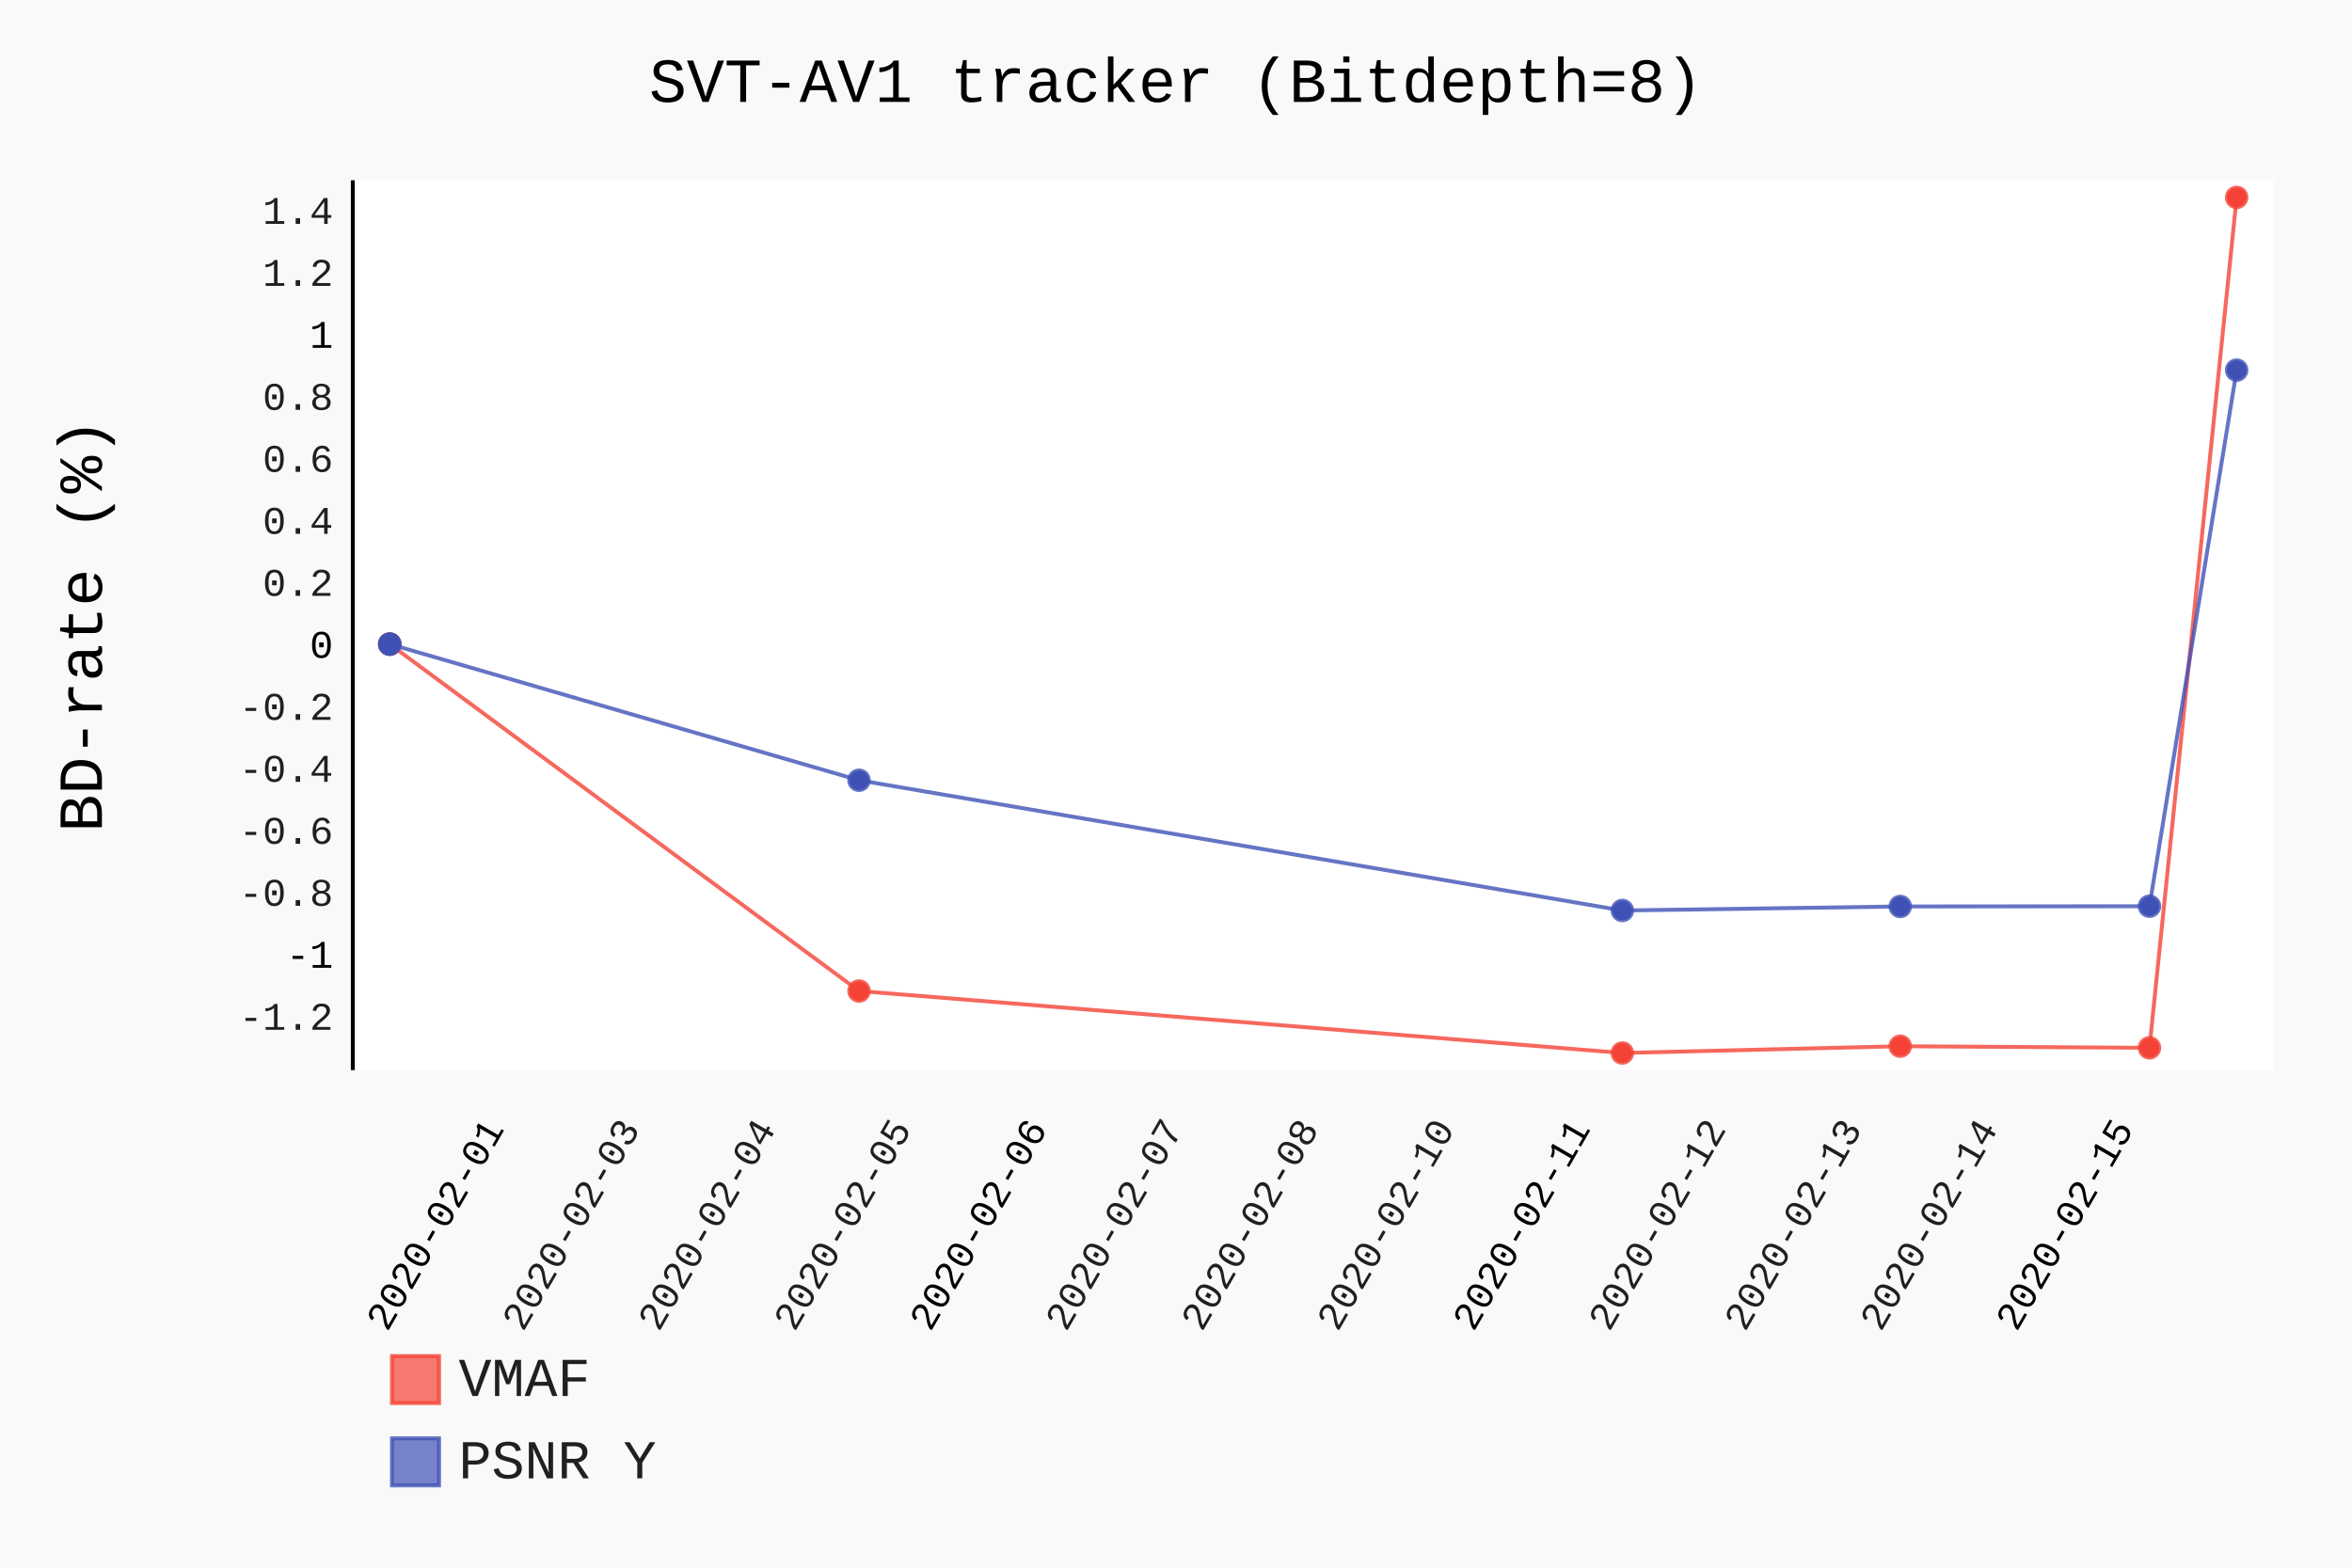
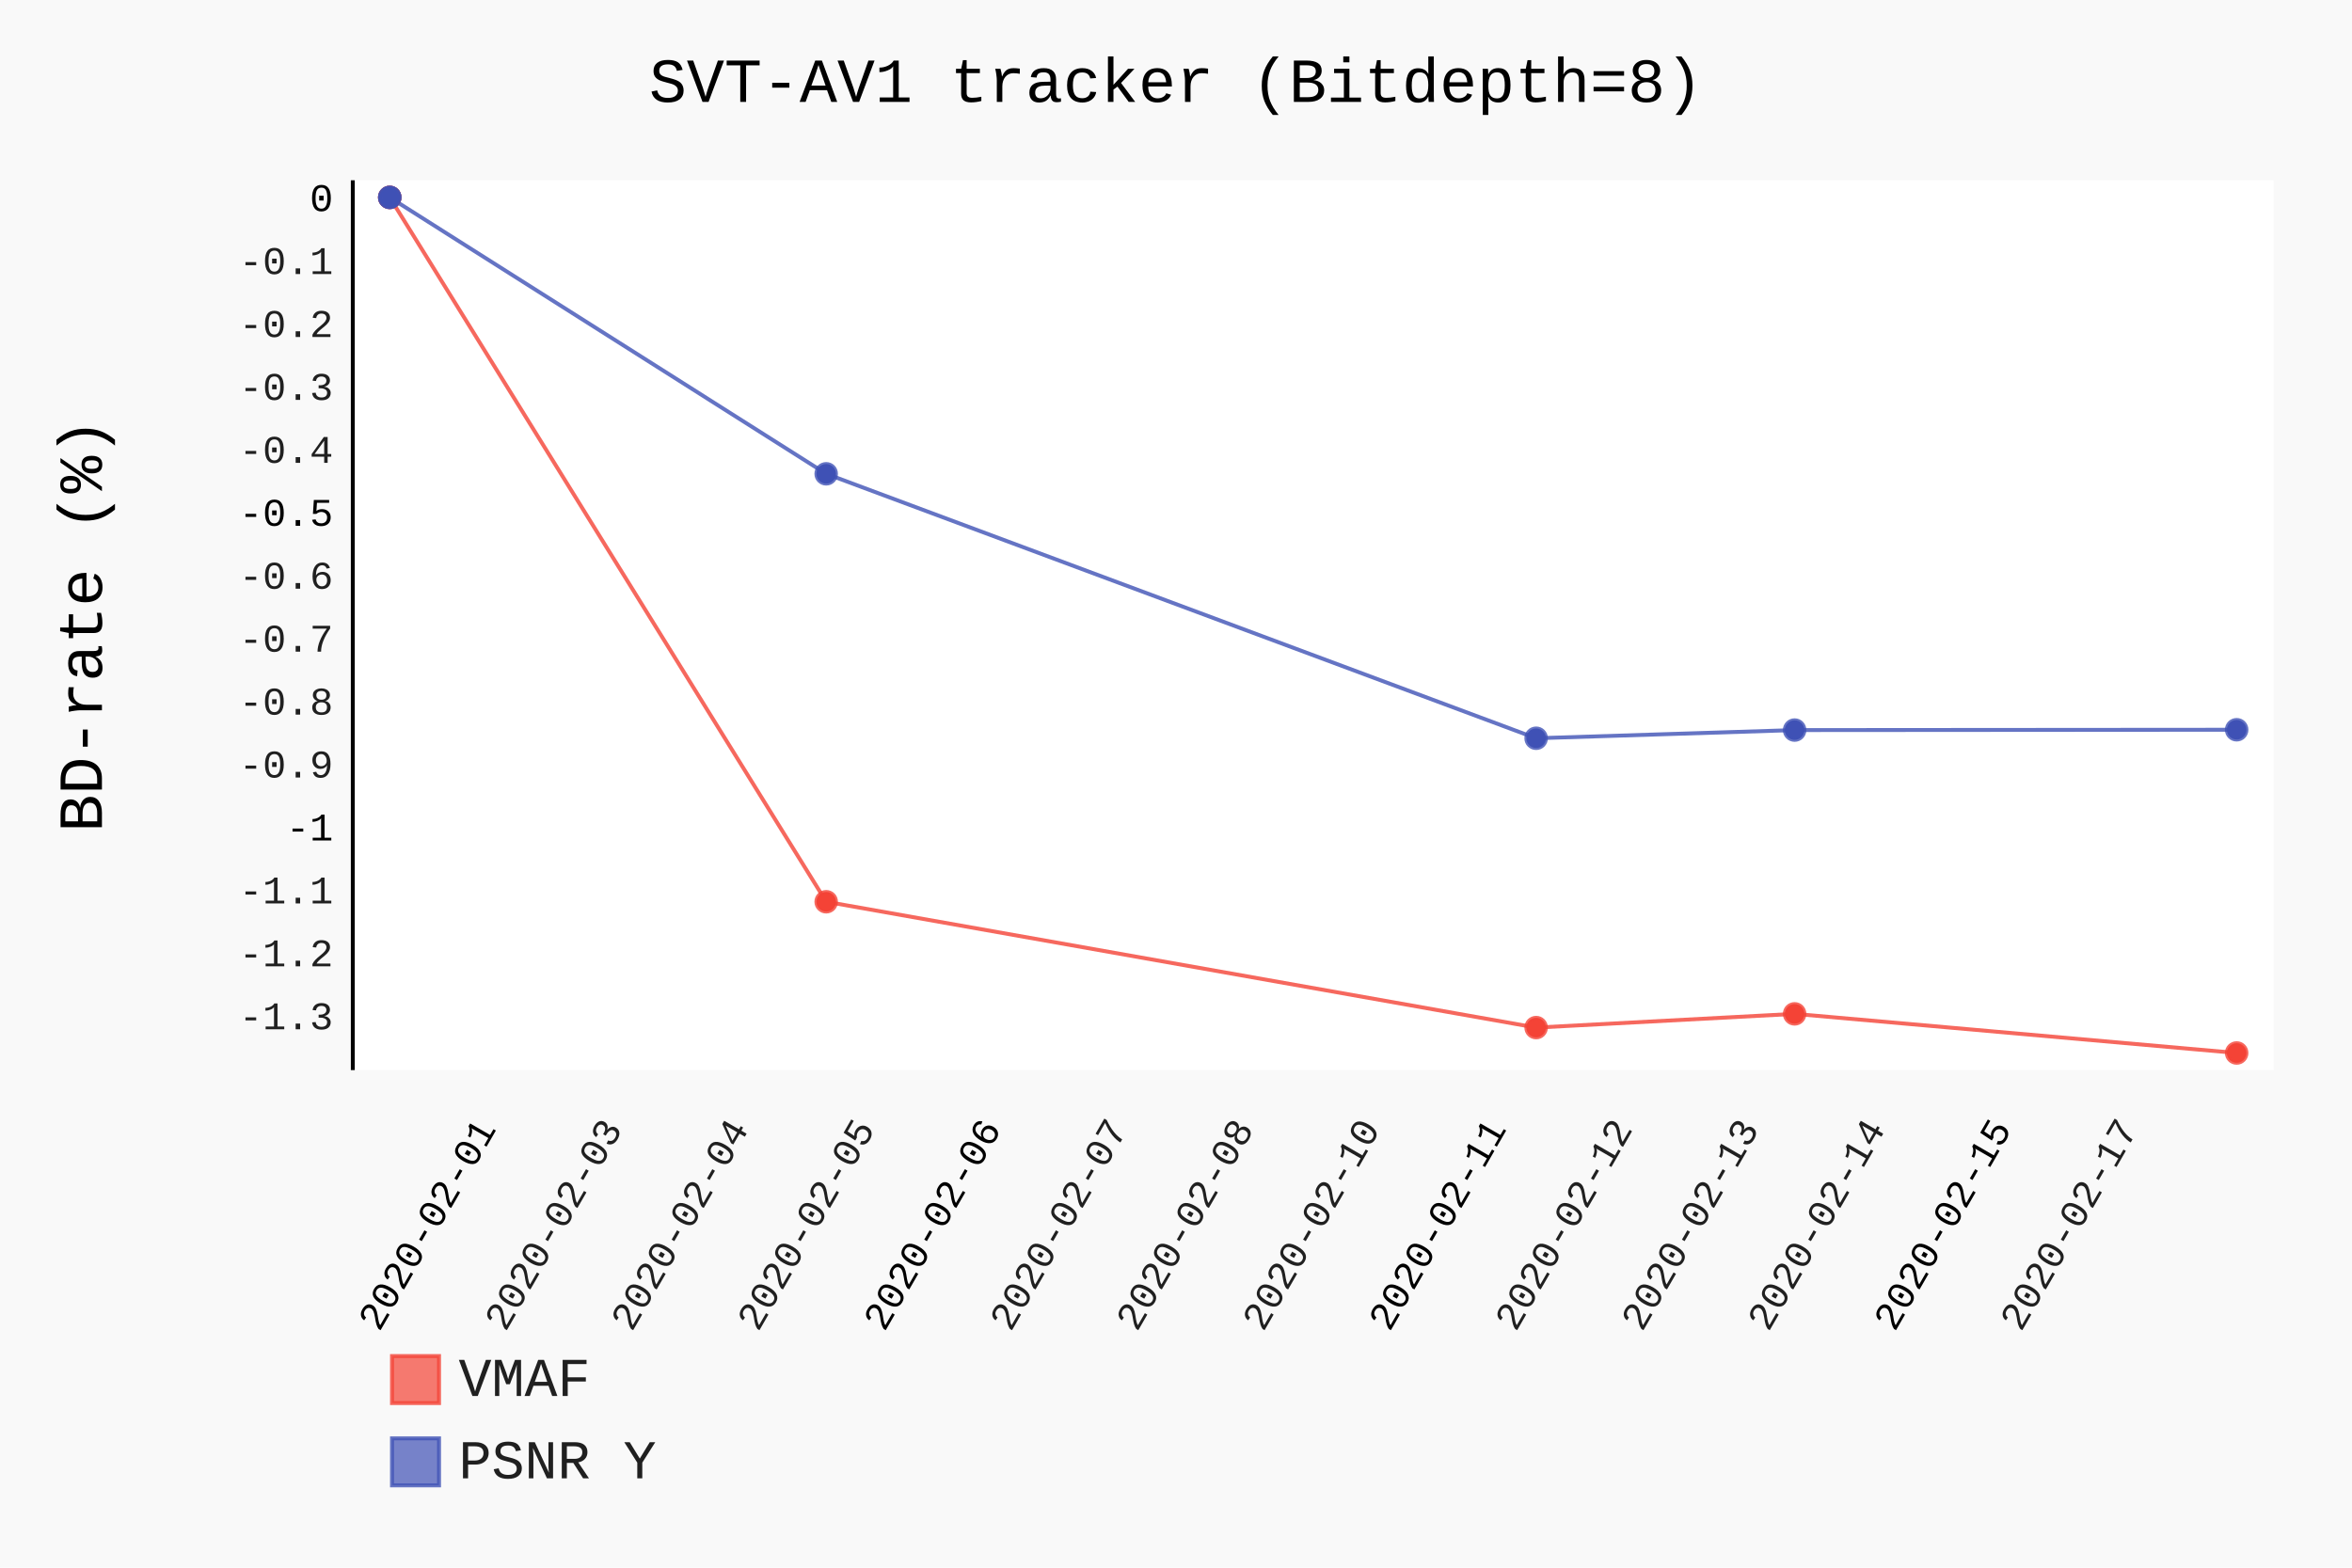
- <svg xmlns="http://www.w3.org/2000/svg" class="pygal-chart" id="chart-bfd9bba8-6592-4a58-8abc-f17dd743e8fd" viewBox="0 0 600 400">
+ <svg xmlns="http://www.w3.org/2000/svg" class="pygal-chart" id="chart-67a20b9a-6cd3-427a-b971-07bf3fcbb1fc" viewBox="0 0 600 400">
  <defs>
-     <style type="text/css">#chart-bfd9bba8-6592-4a58-8abc-f17dd743e8fd{-webkit-user-select:none;-webkit-font-smoothing:antialiased;font-family:Consolas,"Liberation Mono",Menlo,Courier,monospace}#chart-bfd9bba8-6592-4a58-8abc-f17dd743e8fd .title{font-family:Consolas,"Liberation Mono",Menlo,Courier,monospace;font-size:16px}#chart-bfd9bba8-6592-4a58-8abc-f17dd743e8fd .legends .legend text{font-family:Consolas,"Liberation Mono",Menlo,Courier,monospace;font-size:14px}#chart-bfd9bba8-6592-4a58-8abc-f17dd743e8fd .axis text{font-family:Consolas,"Liberation Mono",Menlo,Courier,monospace;font-size:10px}#chart-bfd9bba8-6592-4a58-8abc-f17dd743e8fd .axis text.major{font-family:Consolas,"Liberation Mono",Menlo,Courier,monospace;font-size:10px}#chart-bfd9bba8-6592-4a58-8abc-f17dd743e8fd .text-overlay text.value{font-family:Consolas,"Liberation Mono",Menlo,Courier,monospace;font-size:16px}#chart-bfd9bba8-6592-4a58-8abc-f17dd743e8fd .text-overlay text.label{font-family:Consolas,"Liberation Mono",Menlo,Courier,monospace;font-size:10px}#chart-bfd9bba8-6592-4a58-8abc-f17dd743e8fd .tooltip{font-family:Consolas,"Liberation Mono",Menlo,Courier,monospace;font-size:14px}#chart-bfd9bba8-6592-4a58-8abc-f17dd743e8fd text.no_data{font-family:Consolas,"Liberation Mono",Menlo,Courier,monospace;font-size:64px}
- #chart-bfd9bba8-6592-4a58-8abc-f17dd743e8fd{background-color:rgba(249,249,249,1)}#chart-bfd9bba8-6592-4a58-8abc-f17dd743e8fd path,#chart-bfd9bba8-6592-4a58-8abc-f17dd743e8fd line,#chart-bfd9bba8-6592-4a58-8abc-f17dd743e8fd rect,#chart-bfd9bba8-6592-4a58-8abc-f17dd743e8fd circle{-webkit-transition:150ms;-moz-transition:150ms;transition:150ms}#chart-bfd9bba8-6592-4a58-8abc-f17dd743e8fd .graph &gt; .background{fill:rgba(249,249,249,1)}#chart-bfd9bba8-6592-4a58-8abc-f17dd743e8fd .plot &gt; .background{fill:rgba(255,255,255,1)}#chart-bfd9bba8-6592-4a58-8abc-f17dd743e8fd .graph{fill:rgba(0,0,0,.87)}#chart-bfd9bba8-6592-4a58-8abc-f17dd743e8fd text.no_data{fill:rgba(0,0,0,1)}#chart-bfd9bba8-6592-4a58-8abc-f17dd743e8fd .title{fill:rgba(0,0,0,1)}#chart-bfd9bba8-6592-4a58-8abc-f17dd743e8fd .legends .legend text{fill:rgba(0,0,0,.87)}#chart-bfd9bba8-6592-4a58-8abc-f17dd743e8fd .legends .legend:hover text{fill:rgba(0,0,0,1)}#chart-bfd9bba8-6592-4a58-8abc-f17dd743e8fd .axis .line{stroke:rgba(0,0,0,1)}#chart-bfd9bba8-6592-4a58-8abc-f17dd743e8fd .axis .guide.line{stroke:rgba(0,0,0,.54)}#chart-bfd9bba8-6592-4a58-8abc-f17dd743e8fd .axis .major.line{stroke:rgba(0,0,0,.87)}#chart-bfd9bba8-6592-4a58-8abc-f17dd743e8fd .axis text.major{fill:rgba(0,0,0,1)}#chart-bfd9bba8-6592-4a58-8abc-f17dd743e8fd .axis.y .guides:hover .guide.line,#chart-bfd9bba8-6592-4a58-8abc-f17dd743e8fd .line-graph .axis.x .guides:hover .guide.line,#chart-bfd9bba8-6592-4a58-8abc-f17dd743e8fd .stackedline-graph .axis.x .guides:hover .guide.line,#chart-bfd9bba8-6592-4a58-8abc-f17dd743e8fd .xy-graph .axis.x .guides:hover .guide.line{stroke:rgba(0,0,0,1)}#chart-bfd9bba8-6592-4a58-8abc-f17dd743e8fd .axis .guides:hover text{fill:rgba(0,0,0,1)}#chart-bfd9bba8-6592-4a58-8abc-f17dd743e8fd .reactive{fill-opacity:.7;stroke-opacity:.8}#chart-bfd9bba8-6592-4a58-8abc-f17dd743e8fd .ci{stroke:rgba(0,0,0,.87)}#chart-bfd9bba8-6592-4a58-8abc-f17dd743e8fd .reactive.active,#chart-bfd9bba8-6592-4a58-8abc-f17dd743e8fd .active .reactive{fill-opacity:.8;stroke-opacity:.9;stroke-width:4}#chart-bfd9bba8-6592-4a58-8abc-f17dd743e8fd .ci .reactive.active{stroke-width:1.5}#chart-bfd9bba8-6592-4a58-8abc-f17dd743e8fd .series text{fill:rgba(0,0,0,1)}#chart-bfd9bba8-6592-4a58-8abc-f17dd743e8fd .tooltip rect{fill:rgba(255,255,255,1);stroke:rgba(0,0,0,1);-webkit-transition:opacity 150ms;-moz-transition:opacity 150ms;transition:opacity 150ms}#chart-bfd9bba8-6592-4a58-8abc-f17dd743e8fd .tooltip .label{fill:rgba(0,0,0,.87)}#chart-bfd9bba8-6592-4a58-8abc-f17dd743e8fd .tooltip .label{fill:rgba(0,0,0,.87)}#chart-bfd9bba8-6592-4a58-8abc-f17dd743e8fd .tooltip .legend{font-size:.8em;fill:rgba(0,0,0,.54)}#chart-bfd9bba8-6592-4a58-8abc-f17dd743e8fd .tooltip .x_label{font-size:.6em;fill:rgba(0,0,0,1)}#chart-bfd9bba8-6592-4a58-8abc-f17dd743e8fd .tooltip .xlink{font-size:.5em;text-decoration:underline}#chart-bfd9bba8-6592-4a58-8abc-f17dd743e8fd .tooltip .value{font-size:1.5em}#chart-bfd9bba8-6592-4a58-8abc-f17dd743e8fd .bound{font-size:.5em}#chart-bfd9bba8-6592-4a58-8abc-f17dd743e8fd .max-value{font-size:.75em;fill:rgba(0,0,0,.54)}#chart-bfd9bba8-6592-4a58-8abc-f17dd743e8fd .map-element{fill:rgba(255,255,255,1);stroke:rgba(0,0,0,.54) !important}#chart-bfd9bba8-6592-4a58-8abc-f17dd743e8fd .map-element .reactive{fill-opacity:inherit;stroke-opacity:inherit}#chart-bfd9bba8-6592-4a58-8abc-f17dd743e8fd .color-0,#chart-bfd9bba8-6592-4a58-8abc-f17dd743e8fd .color-0 a:visited{stroke:#F44336;fill:#F44336}#chart-bfd9bba8-6592-4a58-8abc-f17dd743e8fd .color-1,#chart-bfd9bba8-6592-4a58-8abc-f17dd743e8fd .color-1 a:visited{stroke:#3F51B5;fill:#3F51B5}#chart-bfd9bba8-6592-4a58-8abc-f17dd743e8fd .text-overlay .color-0 text{fill:black}#chart-bfd9bba8-6592-4a58-8abc-f17dd743e8fd .text-overlay .color-1 text{fill:black}
- #chart-bfd9bba8-6592-4a58-8abc-f17dd743e8fd text.no_data{text-anchor:middle}#chart-bfd9bba8-6592-4a58-8abc-f17dd743e8fd .guide.line{fill:none}#chart-bfd9bba8-6592-4a58-8abc-f17dd743e8fd .centered{text-anchor:middle}#chart-bfd9bba8-6592-4a58-8abc-f17dd743e8fd .title{text-anchor:middle}#chart-bfd9bba8-6592-4a58-8abc-f17dd743e8fd .legends .legend text{fill-opacity:1}#chart-bfd9bba8-6592-4a58-8abc-f17dd743e8fd .axis.x text{text-anchor:middle}#chart-bfd9bba8-6592-4a58-8abc-f17dd743e8fd .axis.x:not(.web) text[transform]{text-anchor:start}#chart-bfd9bba8-6592-4a58-8abc-f17dd743e8fd .axis.x:not(.web) text[transform].backwards{text-anchor:end}#chart-bfd9bba8-6592-4a58-8abc-f17dd743e8fd .axis.y text{text-anchor:end}#chart-bfd9bba8-6592-4a58-8abc-f17dd743e8fd .axis.y text[transform].backwards{text-anchor:start}#chart-bfd9bba8-6592-4a58-8abc-f17dd743e8fd .axis.y2 text{text-anchor:start}#chart-bfd9bba8-6592-4a58-8abc-f17dd743e8fd .axis.y2 text[transform].backwards{text-anchor:end}#chart-bfd9bba8-6592-4a58-8abc-f17dd743e8fd .axis .guide.line{stroke-dasharray:4,4}#chart-bfd9bba8-6592-4a58-8abc-f17dd743e8fd .axis .major.guide.line{stroke-dasharray:6,6}#chart-bfd9bba8-6592-4a58-8abc-f17dd743e8fd .horizontal .axis.y .guide.line,#chart-bfd9bba8-6592-4a58-8abc-f17dd743e8fd .horizontal .axis.y2 .guide.line,#chart-bfd9bba8-6592-4a58-8abc-f17dd743e8fd .vertical .axis.x .guide.line{opacity:0}#chart-bfd9bba8-6592-4a58-8abc-f17dd743e8fd .horizontal .axis.always_show .guide.line,#chart-bfd9bba8-6592-4a58-8abc-f17dd743e8fd .vertical .axis.always_show .guide.line{opacity:1 !important}#chart-bfd9bba8-6592-4a58-8abc-f17dd743e8fd .axis.y .guides:hover .guide.line,#chart-bfd9bba8-6592-4a58-8abc-f17dd743e8fd .axis.y2 .guides:hover .guide.line,#chart-bfd9bba8-6592-4a58-8abc-f17dd743e8fd .axis.x .guides:hover .guide.line{opacity:1}#chart-bfd9bba8-6592-4a58-8abc-f17dd743e8fd .axis .guides:hover text{opacity:1}#chart-bfd9bba8-6592-4a58-8abc-f17dd743e8fd .nofill{fill:none}#chart-bfd9bba8-6592-4a58-8abc-f17dd743e8fd .subtle-fill{fill-opacity:.2}#chart-bfd9bba8-6592-4a58-8abc-f17dd743e8fd .dot{stroke-width:1px;fill-opacity:1}#chart-bfd9bba8-6592-4a58-8abc-f17dd743e8fd .dot.active{stroke-width:5px}#chart-bfd9bba8-6592-4a58-8abc-f17dd743e8fd .dot.negative{fill:transparent}#chart-bfd9bba8-6592-4a58-8abc-f17dd743e8fd text,#chart-bfd9bba8-6592-4a58-8abc-f17dd743e8fd tspan{stroke:none !important}#chart-bfd9bba8-6592-4a58-8abc-f17dd743e8fd .series text.active{opacity:1}#chart-bfd9bba8-6592-4a58-8abc-f17dd743e8fd .tooltip rect{fill-opacity:.95;stroke-width:.5}#chart-bfd9bba8-6592-4a58-8abc-f17dd743e8fd .tooltip text{fill-opacity:1}#chart-bfd9bba8-6592-4a58-8abc-f17dd743e8fd .showable{visibility:hidden}#chart-bfd9bba8-6592-4a58-8abc-f17dd743e8fd .showable.shown{visibility:visible}#chart-bfd9bba8-6592-4a58-8abc-f17dd743e8fd .gauge-background{fill:rgba(229,229,229,1);stroke:none}#chart-bfd9bba8-6592-4a58-8abc-f17dd743e8fd .bg-lines{stroke:rgba(249,249,249,1);stroke-width:2px}</style>
+     <style type="text/css">#chart-67a20b9a-6cd3-427a-b971-07bf3fcbb1fc{-webkit-user-select:none;-webkit-font-smoothing:antialiased;font-family:Consolas,"Liberation Mono",Menlo,Courier,monospace}#chart-67a20b9a-6cd3-427a-b971-07bf3fcbb1fc .title{font-family:Consolas,"Liberation Mono",Menlo,Courier,monospace;font-size:16px}#chart-67a20b9a-6cd3-427a-b971-07bf3fcbb1fc .legends .legend text{font-family:Consolas,"Liberation Mono",Menlo,Courier,monospace;font-size:14px}#chart-67a20b9a-6cd3-427a-b971-07bf3fcbb1fc .axis text{font-family:Consolas,"Liberation Mono",Menlo,Courier,monospace;font-size:10px}#chart-67a20b9a-6cd3-427a-b971-07bf3fcbb1fc .axis text.major{font-family:Consolas,"Liberation Mono",Menlo,Courier,monospace;font-size:10px}#chart-67a20b9a-6cd3-427a-b971-07bf3fcbb1fc .text-overlay text.value{font-family:Consolas,"Liberation Mono",Menlo,Courier,monospace;font-size:16px}#chart-67a20b9a-6cd3-427a-b971-07bf3fcbb1fc .text-overlay text.label{font-family:Consolas,"Liberation Mono",Menlo,Courier,monospace;font-size:10px}#chart-67a20b9a-6cd3-427a-b971-07bf3fcbb1fc .tooltip{font-family:Consolas,"Liberation Mono",Menlo,Courier,monospace;font-size:14px}#chart-67a20b9a-6cd3-427a-b971-07bf3fcbb1fc text.no_data{font-family:Consolas,"Liberation Mono",Menlo,Courier,monospace;font-size:64px}
+ #chart-67a20b9a-6cd3-427a-b971-07bf3fcbb1fc{background-color:rgba(249,249,249,1)}#chart-67a20b9a-6cd3-427a-b971-07bf3fcbb1fc path,#chart-67a20b9a-6cd3-427a-b971-07bf3fcbb1fc line,#chart-67a20b9a-6cd3-427a-b971-07bf3fcbb1fc rect,#chart-67a20b9a-6cd3-427a-b971-07bf3fcbb1fc circle{-webkit-transition:150ms;-moz-transition:150ms;transition:150ms}#chart-67a20b9a-6cd3-427a-b971-07bf3fcbb1fc .graph &gt; .background{fill:rgba(249,249,249,1)}#chart-67a20b9a-6cd3-427a-b971-07bf3fcbb1fc .plot &gt; .background{fill:rgba(255,255,255,1)}#chart-67a20b9a-6cd3-427a-b971-07bf3fcbb1fc .graph{fill:rgba(0,0,0,.87)}#chart-67a20b9a-6cd3-427a-b971-07bf3fcbb1fc text.no_data{fill:rgba(0,0,0,1)}#chart-67a20b9a-6cd3-427a-b971-07bf3fcbb1fc .title{fill:rgba(0,0,0,1)}#chart-67a20b9a-6cd3-427a-b971-07bf3fcbb1fc .legends .legend text{fill:rgba(0,0,0,.87)}#chart-67a20b9a-6cd3-427a-b971-07bf3fcbb1fc .legends .legend:hover text{fill:rgba(0,0,0,1)}#chart-67a20b9a-6cd3-427a-b971-07bf3fcbb1fc .axis .line{stroke:rgba(0,0,0,1)}#chart-67a20b9a-6cd3-427a-b971-07bf3fcbb1fc .axis .guide.line{stroke:rgba(0,0,0,.54)}#chart-67a20b9a-6cd3-427a-b971-07bf3fcbb1fc .axis .major.line{stroke:rgba(0,0,0,.87)}#chart-67a20b9a-6cd3-427a-b971-07bf3fcbb1fc .axis text.major{fill:rgba(0,0,0,1)}#chart-67a20b9a-6cd3-427a-b971-07bf3fcbb1fc .axis.y .guides:hover .guide.line,#chart-67a20b9a-6cd3-427a-b971-07bf3fcbb1fc .line-graph .axis.x .guides:hover .guide.line,#chart-67a20b9a-6cd3-427a-b971-07bf3fcbb1fc .stackedline-graph .axis.x .guides:hover .guide.line,#chart-67a20b9a-6cd3-427a-b971-07bf3fcbb1fc .xy-graph .axis.x .guides:hover .guide.line{stroke:rgba(0,0,0,1)}#chart-67a20b9a-6cd3-427a-b971-07bf3fcbb1fc .axis .guides:hover text{fill:rgba(0,0,0,1)}#chart-67a20b9a-6cd3-427a-b971-07bf3fcbb1fc .reactive{fill-opacity:.7;stroke-opacity:.8}#chart-67a20b9a-6cd3-427a-b971-07bf3fcbb1fc .ci{stroke:rgba(0,0,0,.87)}#chart-67a20b9a-6cd3-427a-b971-07bf3fcbb1fc .reactive.active,#chart-67a20b9a-6cd3-427a-b971-07bf3fcbb1fc .active .reactive{fill-opacity:.8;stroke-opacity:.9;stroke-width:4}#chart-67a20b9a-6cd3-427a-b971-07bf3fcbb1fc .ci .reactive.active{stroke-width:1.5}#chart-67a20b9a-6cd3-427a-b971-07bf3fcbb1fc .series text{fill:rgba(0,0,0,1)}#chart-67a20b9a-6cd3-427a-b971-07bf3fcbb1fc .tooltip rect{fill:rgba(255,255,255,1);stroke:rgba(0,0,0,1);-webkit-transition:opacity 150ms;-moz-transition:opacity 150ms;transition:opacity 150ms}#chart-67a20b9a-6cd3-427a-b971-07bf3fcbb1fc .tooltip .label{fill:rgba(0,0,0,.87)}#chart-67a20b9a-6cd3-427a-b971-07bf3fcbb1fc .tooltip .label{fill:rgba(0,0,0,.87)}#chart-67a20b9a-6cd3-427a-b971-07bf3fcbb1fc .tooltip .legend{font-size:.8em;fill:rgba(0,0,0,.54)}#chart-67a20b9a-6cd3-427a-b971-07bf3fcbb1fc .tooltip .x_label{font-size:.6em;fill:rgba(0,0,0,1)}#chart-67a20b9a-6cd3-427a-b971-07bf3fcbb1fc .tooltip .xlink{font-size:.5em;text-decoration:underline}#chart-67a20b9a-6cd3-427a-b971-07bf3fcbb1fc .tooltip .value{font-size:1.5em}#chart-67a20b9a-6cd3-427a-b971-07bf3fcbb1fc .bound{font-size:.5em}#chart-67a20b9a-6cd3-427a-b971-07bf3fcbb1fc .max-value{font-size:.75em;fill:rgba(0,0,0,.54)}#chart-67a20b9a-6cd3-427a-b971-07bf3fcbb1fc .map-element{fill:rgba(255,255,255,1);stroke:rgba(0,0,0,.54) !important}#chart-67a20b9a-6cd3-427a-b971-07bf3fcbb1fc .map-element .reactive{fill-opacity:inherit;stroke-opacity:inherit}#chart-67a20b9a-6cd3-427a-b971-07bf3fcbb1fc .color-0,#chart-67a20b9a-6cd3-427a-b971-07bf3fcbb1fc .color-0 a:visited{stroke:#F44336;fill:#F44336}#chart-67a20b9a-6cd3-427a-b971-07bf3fcbb1fc .color-1,#chart-67a20b9a-6cd3-427a-b971-07bf3fcbb1fc .color-1 a:visited{stroke:#3F51B5;fill:#3F51B5}#chart-67a20b9a-6cd3-427a-b971-07bf3fcbb1fc .text-overlay .color-0 text{fill:black}#chart-67a20b9a-6cd3-427a-b971-07bf3fcbb1fc .text-overlay .color-1 text{fill:black}
+ #chart-67a20b9a-6cd3-427a-b971-07bf3fcbb1fc text.no_data{text-anchor:middle}#chart-67a20b9a-6cd3-427a-b971-07bf3fcbb1fc .guide.line{fill:none}#chart-67a20b9a-6cd3-427a-b971-07bf3fcbb1fc .centered{text-anchor:middle}#chart-67a20b9a-6cd3-427a-b971-07bf3fcbb1fc .title{text-anchor:middle}#chart-67a20b9a-6cd3-427a-b971-07bf3fcbb1fc .legends .legend text{fill-opacity:1}#chart-67a20b9a-6cd3-427a-b971-07bf3fcbb1fc .axis.x text{text-anchor:middle}#chart-67a20b9a-6cd3-427a-b971-07bf3fcbb1fc .axis.x:not(.web) text[transform]{text-anchor:start}#chart-67a20b9a-6cd3-427a-b971-07bf3fcbb1fc .axis.x:not(.web) text[transform].backwards{text-anchor:end}#chart-67a20b9a-6cd3-427a-b971-07bf3fcbb1fc .axis.y text{text-anchor:end}#chart-67a20b9a-6cd3-427a-b971-07bf3fcbb1fc .axis.y text[transform].backwards{text-anchor:start}#chart-67a20b9a-6cd3-427a-b971-07bf3fcbb1fc .axis.y2 text{text-anchor:start}#chart-67a20b9a-6cd3-427a-b971-07bf3fcbb1fc .axis.y2 text[transform].backwards{text-anchor:end}#chart-67a20b9a-6cd3-427a-b971-07bf3fcbb1fc .axis .guide.line{stroke-dasharray:4,4}#chart-67a20b9a-6cd3-427a-b971-07bf3fcbb1fc .axis .major.guide.line{stroke-dasharray:6,6}#chart-67a20b9a-6cd3-427a-b971-07bf3fcbb1fc .horizontal .axis.y .guide.line,#chart-67a20b9a-6cd3-427a-b971-07bf3fcbb1fc .horizontal .axis.y2 .guide.line,#chart-67a20b9a-6cd3-427a-b971-07bf3fcbb1fc .vertical .axis.x .guide.line{opacity:0}#chart-67a20b9a-6cd3-427a-b971-07bf3fcbb1fc .horizontal .axis.always_show .guide.line,#chart-67a20b9a-6cd3-427a-b971-07bf3fcbb1fc .vertical .axis.always_show .guide.line{opacity:1 !important}#chart-67a20b9a-6cd3-427a-b971-07bf3fcbb1fc .axis.y .guides:hover .guide.line,#chart-67a20b9a-6cd3-427a-b971-07bf3fcbb1fc .axis.y2 .guides:hover .guide.line,#chart-67a20b9a-6cd3-427a-b971-07bf3fcbb1fc .axis.x .guides:hover .guide.line{opacity:1}#chart-67a20b9a-6cd3-427a-b971-07bf3fcbb1fc .axis .guides:hover text{opacity:1}#chart-67a20b9a-6cd3-427a-b971-07bf3fcbb1fc .nofill{fill:none}#chart-67a20b9a-6cd3-427a-b971-07bf3fcbb1fc .subtle-fill{fill-opacity:.2}#chart-67a20b9a-6cd3-427a-b971-07bf3fcbb1fc .dot{stroke-width:1px;fill-opacity:1}#chart-67a20b9a-6cd3-427a-b971-07bf3fcbb1fc .dot.active{stroke-width:5px}#chart-67a20b9a-6cd3-427a-b971-07bf3fcbb1fc .dot.negative{fill:transparent}#chart-67a20b9a-6cd3-427a-b971-07bf3fcbb1fc text,#chart-67a20b9a-6cd3-427a-b971-07bf3fcbb1fc tspan{stroke:none !important}#chart-67a20b9a-6cd3-427a-b971-07bf3fcbb1fc .series text.active{opacity:1}#chart-67a20b9a-6cd3-427a-b971-07bf3fcbb1fc .tooltip rect{fill-opacity:.95;stroke-width:.5}#chart-67a20b9a-6cd3-427a-b971-07bf3fcbb1fc .tooltip text{fill-opacity:1}#chart-67a20b9a-6cd3-427a-b971-07bf3fcbb1fc .showable{visibility:hidden}#chart-67a20b9a-6cd3-427a-b971-07bf3fcbb1fc .showable.shown{visibility:visible}#chart-67a20b9a-6cd3-427a-b971-07bf3fcbb1fc .gauge-background{fill:rgba(229,229,229,1);stroke:none}#chart-67a20b9a-6cd3-427a-b971-07bf3fcbb1fc .bg-lines{stroke:rgba(249,249,249,1);stroke-width:2px}</style>
  </defs>
  <g class="graph datetimeline-graph vertical">
    <rect class="background" height="400" width="600" x="0" y="0" />
    <g class="plot" transform="translate(90, 46)">
      <rect class="background" height="227.038" width="490.0" x="0" y="0" />
      <g class="axis y">
        <g class="guides">
-           <text class="" x="-5" y="216.753">-1.2</text>
+           <text class="" x="-5" y="216.626">-1.3</text>
        </g>
        <g class="guides">
-           <text class="major" x="-5" y="200.935">-1</text>
+           <text class="" x="-5" y="200.567">-1.2</text>
        </g>
        <g class="guides">
-           <text class="" x="-5" y="185.118">-0.8</text>
+           <text class="" x="-5" y="184.509">-1.1</text>
        </g>
        <g class="guides">
-           <text class="" x="-5" y="169.3">-0.6</text>
+           <text class="major" x="-5" y="168.45">-1</text>
        </g>
        <g class="guides">
-           <text class="" x="-5" y="153.483">-0.4</text>
+           <text class="" x="-5" y="152.392">-0.9</text>
        </g>
        <g class="guides">
-           <text class="" x="-5" y="137.665">-0.2</text>
+           <text class="" x="-5" y="136.333">-0.8</text>
        </g>
        <g class="guides">
-           <text class="major" x="-5" y="121.848">0</text>
+           <text class="" x="-5" y="120.275">-0.7</text>
        </g>
        <g class="guides">
-           <text class="" x="-5" y="106.03">0.2</text>
+           <text class="" x="-5" y="104.217">-0.6</text>
        </g>
        <g class="guides">
-           <text class="" x="-5" y="90.212">0.4</text>
+           <text class="major" x="-5" y="88.158">-0.5</text>
        </g>
        <g class="guides">
-           <text class="" x="-5" y="74.395">0.6</text>
+           <text class="" x="-5" y="72.1">-0.4</text>
        </g>
        <g class="guides">
-           <text class="" x="-5" y="58.577">0.8</text>
+           <text class="" x="-5" y="56.041">-0.3</text>
        </g>
        <g class="guides">
-           <text class="major" x="-5" y="42.76">1</text>
+           <text class="" x="-5" y="39.983">-0.2</text>
        </g>
        <g class="guides">
-           <text class="" x="-5" y="26.942">1.2</text>
+           <text class="" x="-5" y="23.925">-0.1</text>
        </g>
        <g class="guides">
-           <text class="" x="-5" y="11.125">1.4</text>
+           <text class="major" x="-5" y="7.866">0</text>
        </g>
      </g>
      <g class="axis x">
        <path class="line" d="M0 0 v227.038" />
        <g class="guides">
-           <path class="major guide line" d="M38.796 0 v227.038" />
-           <text class="major backwards" transform="rotate(300 38.79641 242.0385)" x="38.796" y="242.038">2020-02-01</text>
+           <path class="major guide line" d="M36.742 0 v227.038" />
+           <text class="major backwards" transform="rotate(300 36.74236 242.0385)" x="36.742" y="242.038">2020-02-01</text>
        </g>
        <g class="guides">
-           <path class="guide line" d="M73.435 0 v227.038" />
-           <text class="backwards" transform="rotate(300 73.43478 242.0385)" x="73.435" y="242.038">2020-02-03</text>
+           <path class="guide line" d="M68.958 0 v227.038" />
+           <text class="backwards" transform="rotate(300 68.95849 242.0385)" x="68.958" y="242.038">2020-02-03</text>
        </g>
        <g class="guides">
-           <path class="guide line" d="M108.073 0 v227.038" />
-           <text class="backwards" transform="rotate(300 108.0731 242.0385)" x="108.073" y="242.038">2020-02-04</text>
+           <path class="guide line" d="M101.175 0 v227.038" />
+           <text class="backwards" transform="rotate(300 101.1746 242.0385)" x="101.175" y="242.038">2020-02-04</text>
        </g>
        <g class="guides">
-           <path class="guide line" d="M142.712 0 v227.038" />
-           <text class="backwards" transform="rotate(300 142.7115 242.0385)" x="142.712" y="242.038">2020-02-05</text>
+           <path class="guide line" d="M133.391 0 v227.038" />
+           <text class="backwards" transform="rotate(300 133.3908 242.0385)" x="133.391" y="242.038">2020-02-05</text>
        </g>
        <g class="guides">
-           <path class="major guide line" d="M177.35 0 v227.038" />
-           <text class="major backwards" transform="rotate(300 177.3499 242.0385)" x="177.35" y="242.038">2020-02-06</text>
+           <path class="major guide line" d="M165.607 0 v227.038" />
+           <text class="major backwards" transform="rotate(300 165.6069 242.0385)" x="165.607" y="242.038">2020-02-06</text>
        </g>
        <g class="guides">
-           <path class="guide line" d="M211.988 0 v227.038" />
-           <text class="backwards" transform="rotate(300 211.9882 242.0385)" x="211.988" y="242.038">2020-02-07</text>
+           <path class="guide line" d="M197.823 0 v227.038" />
+           <text class="backwards" transform="rotate(300 197.823 242.0385)" x="197.823" y="242.038">2020-02-07</text>
        </g>
        <g class="guides">
-           <path class="guide line" d="M246.627 0 v227.038" />
-           <text class="backwards" transform="rotate(300 246.6266 242.0385)" x="246.627" y="242.038">2020-02-08</text>
+           <path class="guide line" d="M230.039 0 v227.038" />
+           <text class="backwards" transform="rotate(300 230.0392 242.0385)" x="230.039" y="242.038">2020-02-08</text>
        </g>
        <g class="guides">
-           <path class="guide line" d="M281.265 0 v227.038" />
-           <text class="backwards" transform="rotate(300 281.265 242.0385)" x="281.265" y="242.038">2020-02-10</text>
+           <path class="guide line" d="M262.255 0 v227.038" />
+           <text class="backwards" transform="rotate(300 262.2553 242.0385)" x="262.255" y="242.038">2020-02-10</text>
        </g>
        <g class="guides">
-           <path class="major guide line" d="M315.903 0 v227.038" />
-           <text class="major backwards" transform="rotate(300 315.9034 242.0385)" x="315.903" y="242.038">2020-02-11</text>
+           <path class="major guide line" d="M294.471 0 v227.038" />
+           <text class="major backwards" transform="rotate(300 294.4714 242.0385)" x="294.471" y="242.038">2020-02-11</text>
        </g>
        <g class="guides">
-           <path class="guide line" d="M350.542 0 v227.038" />
-           <text class="backwards" transform="rotate(300 350.5417 242.0385)" x="350.542" y="242.038">2020-02-12</text>
+           <path class="guide line" d="M326.688 0 v227.038" />
+           <text class="backwards" transform="rotate(300 326.6875 242.0385)" x="326.688" y="242.038">2020-02-12</text>
        </g>
        <g class="guides">
-           <path class="guide line" d="M385.18 0 v227.038" />
-           <text class="backwards" transform="rotate(300 385.1801 242.0385)" x="385.18" y="242.038">2020-02-13</text>
+           <path class="guide line" d="M358.904 0 v227.038" />
+           <text class="backwards" transform="rotate(300 358.9037 242.0385)" x="358.904" y="242.038">2020-02-13</text>
        </g>
        <g class="guides">
-           <path class="guide line" d="M419.818 0 v227.038" />
-           <text class="backwards" transform="rotate(300 419.8185 242.0385)" x="419.818" y="242.038">2020-02-14</text>
+           <path class="guide line" d="M391.12 0 v227.038" />
+           <text class="backwards" transform="rotate(300 391.1198 242.0385)" x="391.12" y="242.038">2020-02-14</text>
        </g>
        <g class="guides">
-           <path class="major guide line" d="M454.457 0 v227.038" />
-           <text class="major backwards" transform="rotate(300 454.4568 242.0385)" x="454.457" y="242.038">2020-02-15</text>
+           <path class="major guide line" d="M423.336 0 v227.038" />
+           <text class="major backwards" transform="rotate(300 423.3359 242.0385)" x="423.336" y="242.038">2020-02-15</text>
+         </g>
+         <g class="guides">
+           <path class="guide line" d="M455.552 0 v227.038" />
+           <text class="backwards" transform="rotate(300 455.5521 242.0385)" x="455.552" y="242.038">2020-02-17</text>
        </g>
      </g>
      <g class="series serie-0 color-0">
-         <path class="line reactive nofill" d="M9.423 118.348 L9.423 118.348 129.133 206.86 323.86 222.672 394.756 220.947 458.336 221.357 480.577 4.366" />
+         <path class="line reactive nofill" d="M9.423 4.366 L9.423 4.366 120.762 184.086 301.871 216.193 367.81 212.69 480.577 222.672" />
      </g>
      <g class="series serie-1 color-1">
-         <path class="line reactive nofill" d="M9.423 118.348 L9.423 118.348 129.133 153.083 323.86 186.313 394.756 185.286 458.336 185.224 480.577 48.434" />
+         <path class="line reactive nofill" d="M9.423 4.366 L9.423 4.366 120.762 74.894 301.871 142.367 367.81 140.281 480.577 140.198" />
      </g>
    </g>
    <g class="titles">
      <text class="title plot_title" x="300.0" y="26">SVT-AV1 tracker (Bitdepth=8)</text>
      <text class="title" transform="rotate(-90 0 159.5192)" x="0" y="185.519">BD-rate (%)</text>
    </g>
    <g class="plot overlay" transform="translate(90, 46)">
      <g class="series serie-0 color-0">
        <g class="dots">
-           <circle class="dot reactive tooltip-trigger" cx="9.423" cy="118.348" r="2.5" />
+           <circle class="dot reactive tooltip-trigger" cx="9.423" cy="4.366" r="2.5" />
        </g>
        <g class="dots">
-           <circle class="dot reactive tooltip-trigger" cx="9.423" cy="118.348" r="2.5" />
+           <circle class="dot reactive tooltip-trigger" cx="9.423" cy="4.366" r="2.5" />
        </g>
        <g class="dots">
-           <circle class="dot reactive tooltip-trigger" cx="129.133" cy="206.86" r="2.5" />
+           <circle class="dot reactive tooltip-trigger" cx="120.762" cy="184.086" r="2.5" />
        </g>
        <g class="dots">
-           <circle class="dot reactive tooltip-trigger" cx="323.86" cy="222.672" r="2.5" />
+           <circle class="dot reactive tooltip-trigger" cx="301.871" cy="216.193" r="2.5" />
        </g>
        <g class="dots">
-           <circle class="dot reactive tooltip-trigger" cx="394.756" cy="220.947" r="2.5" />
+           <circle class="dot reactive tooltip-trigger" cx="367.81" cy="212.69" r="2.5" />
        </g>
        <g class="dots">
-           <circle class="dot reactive tooltip-trigger" cx="458.336" cy="221.357" r="2.5" />
-         </g>
-         <g class="dots">
-           <circle class="dot reactive tooltip-trigger" cx="480.577" cy="4.366" r="2.5" />
+           <circle class="dot reactive tooltip-trigger" cx="480.577" cy="222.672" r="2.5" />
        </g>
      </g>
      <g class="series serie-1 color-1">
        <g class="dots">
-           <circle class="dot reactive tooltip-trigger" cx="9.423" cy="118.348" r="2.5" />
+           <circle class="dot reactive tooltip-trigger" cx="9.423" cy="4.366" r="2.5" />
        </g>
        <g class="dots">
-           <circle class="dot reactive tooltip-trigger" cx="9.423" cy="118.348" r="2.5" />
+           <circle class="dot reactive tooltip-trigger" cx="9.423" cy="4.366" r="2.5" />
        </g>
        <g class="dots">
-           <circle class="dot reactive tooltip-trigger" cx="129.133" cy="153.083" r="2.5" />
+           <circle class="dot reactive tooltip-trigger" cx="120.762" cy="74.894" r="2.5" />
        </g>
        <g class="dots">
-           <circle class="dot reactive tooltip-trigger" cx="323.86" cy="186.313" r="2.5" />
+           <circle class="dot reactive tooltip-trigger" cx="301.871" cy="142.367" r="2.5" />
        </g>
        <g class="dots">
-           <circle class="dot reactive tooltip-trigger" cx="394.756" cy="185.286" r="2.5" />
+           <circle class="dot reactive tooltip-trigger" cx="367.81" cy="140.281" r="2.5" />
        </g>
        <g class="dots">
-           <circle class="dot reactive tooltip-trigger" cx="458.336" cy="185.224" r="2.5" />
-         </g>
-         <g class="dots">
-           <circle class="dot reactive tooltip-trigger" cx="480.577" cy="48.434" r="2.5" />
+           <circle class="dot reactive tooltip-trigger" cx="480.577" cy="140.198" r="2.5" />
        </g>
      </g>
    </g>
    <g class="plot text-overlay" transform="translate(90, 46)">
      <g class="series serie-0 color-0" />
      <g class="series serie-1 color-1" />
    </g>
    <g class="plot tooltip-overlay" transform="translate(90, 46)">
      <g class="tooltip" style="opacity: 0" transform="translate(0 0)">
        <rect class="tooltip-box" height="0" rx="0" ry="0" width="0" />
        <g class="text" />
      </g>
    </g>
    <g class="legends" transform="translate(100, 345)">
      <g class="legend reactive activate-serie" id="activate-serie-0">
        <rect class="color-0 reactive" height="12" width="12" x="0.0" y="1.0" />
        <text x="17.0" y="11.2">VMAF</text>
      </g>
      <g class="legend reactive activate-serie" id="activate-serie-1">
        <rect class="color-1 reactive" height="12" width="12" x="0.0" y="22.0" />
        <text x="17.0" y="32.2">PSNR Y</text>
      </g>
    </g>
  </g>
</svg>
